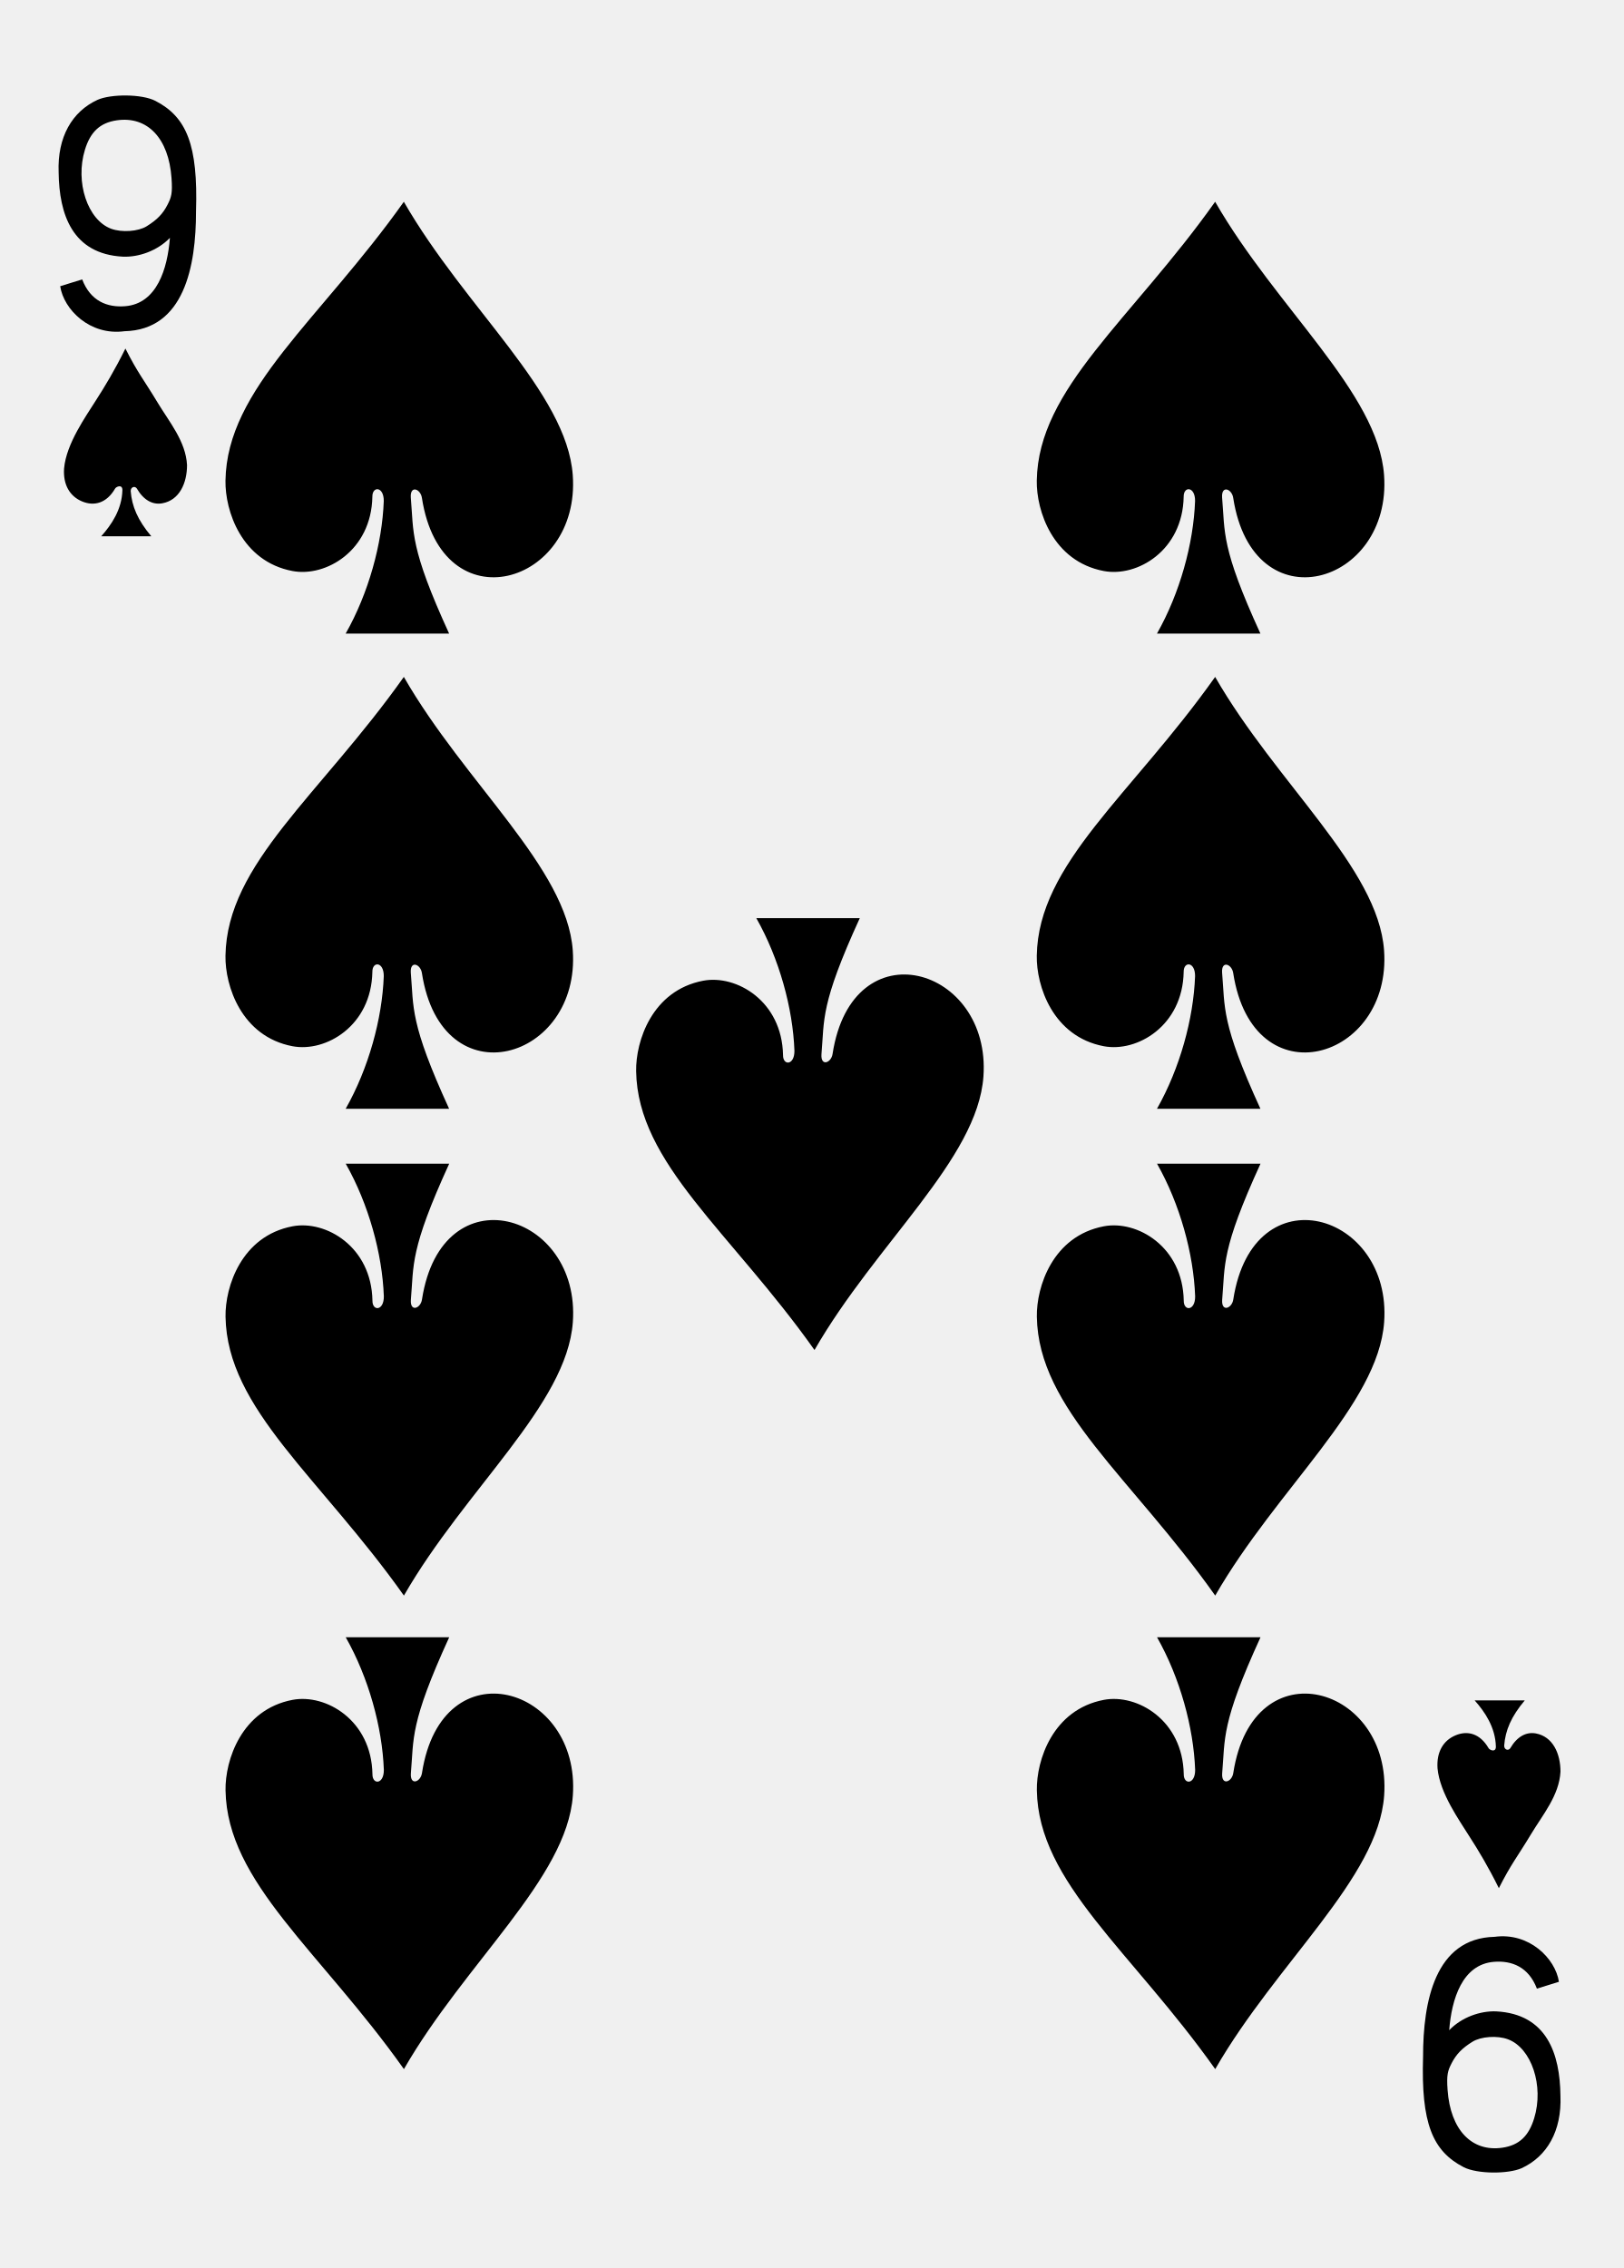
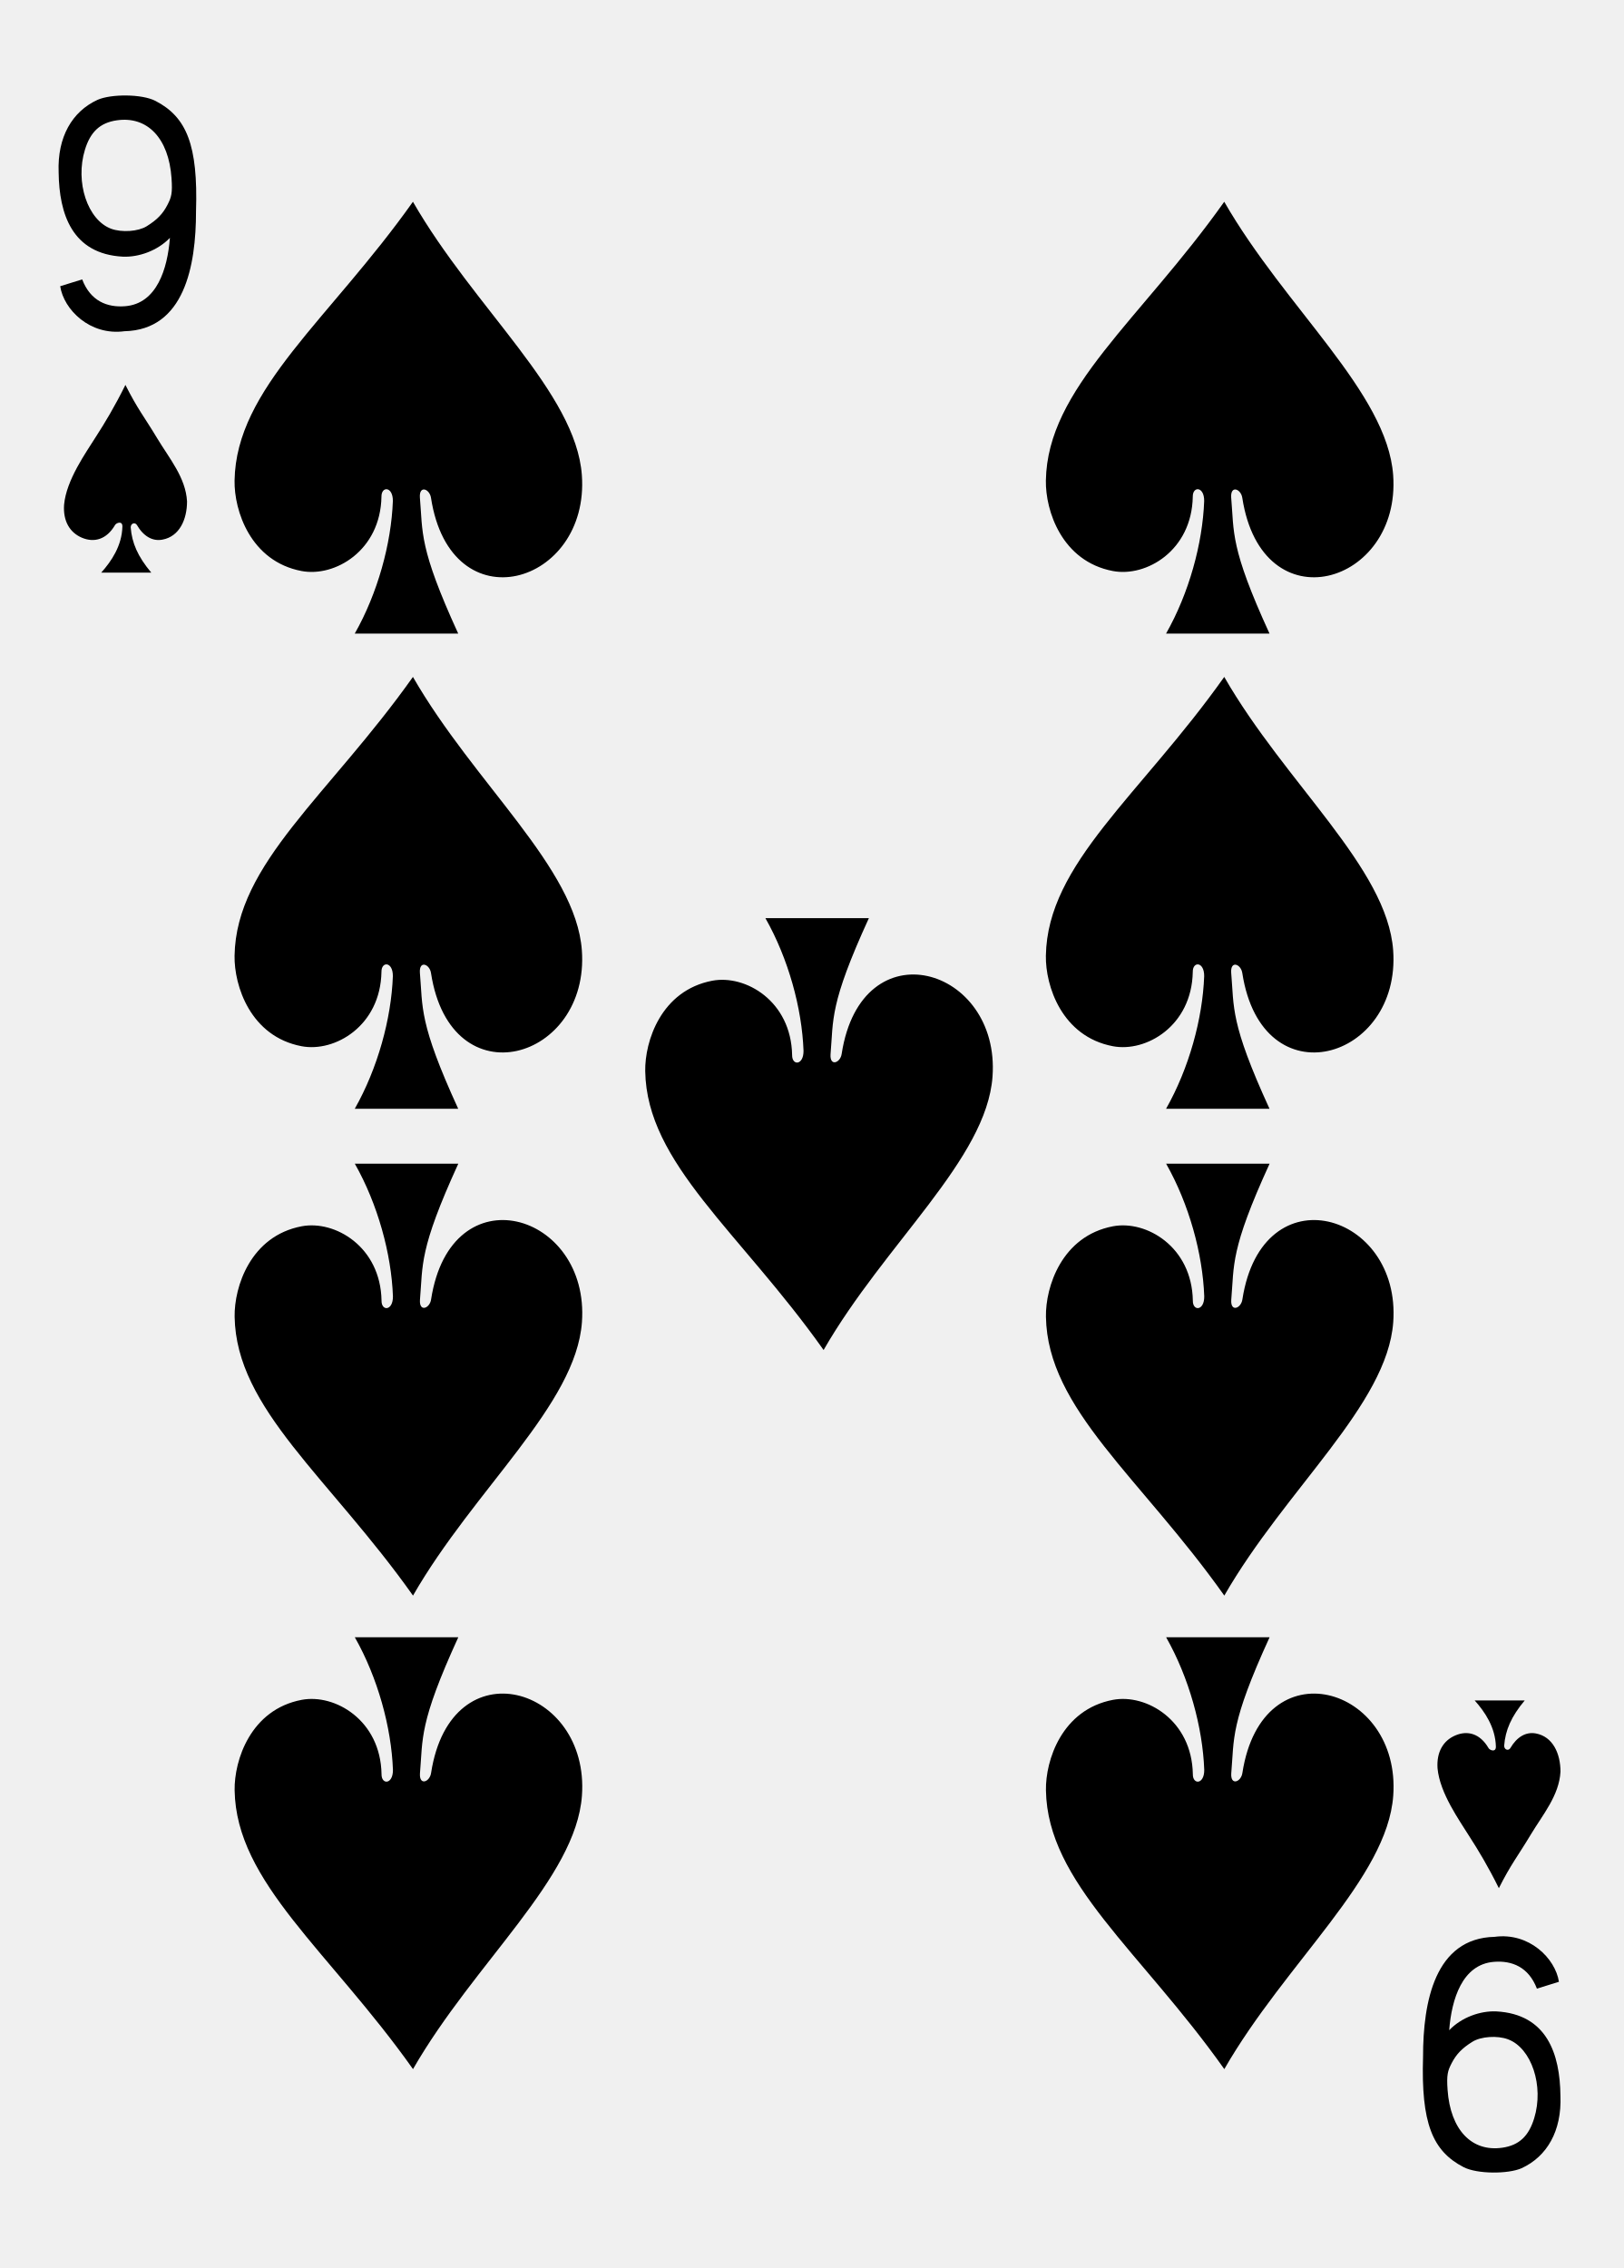
<svg xmlns="http://www.w3.org/2000/svg" version="1.1" id="Layer_1" x="0px" y="0px" width="178.582px" height="249.449px" viewBox="0 0 178.582 249.449" enable-background="new 0 0 178.582 249.449" xml:space="preserve">
  <g>
    <path fill="#FFFFFF" d="M8.504,0" />
-     <path d="M6.621,31.48l2.418-0.75c0.914,2.395,2.761,3.102,4.715,2.95c3.503-0.274,4.668-4.118,4.933-7.52   c-1.367,1.418-3.422,2.141-5.168,2.07c-5.586-0.296-7.015-4.683-7.07-9.281c-0.152-3.875,1.48-6.683,4.281-7.969   c1.481-0.656,4.875-0.656,6.367,0.118c3.426,1.773,4.692,4.839,4.461,12.152c0.004,6.02-1.297,13.031-7.867,13.18   C9.89,36.945,7.007,34.047,6.621,31.48L6.621,31.48z M16.129,24.887c1.14-0.707,1.785-1.371,2.293-2.367   c0.421-0.821,0.562-1.247,0.441-2.938c-0.305-4.363-2.637-6.84-6.02-6.348c-1.882,0.274-2.914,1.313-3.503,3.239   c-1.094,3.558,0.292,7.726,2.886,8.688C13.394,25.59,15.199,25.465,16.129,24.887L16.129,24.887z M16.129,24.887" />
-     <path d="M171.449,217.969l-2.422,0.754c-0.914-2.395-2.762-3.102-4.715-2.95c-3.504,0.274-4.668,4.118-4.93,7.521   c1.363-1.422,3.418-2.141,5.168-2.07c5.586,0.293,7.016,4.684,7.066,9.281c0.156,3.875-1.48,6.683-4.277,7.969   c-1.484,0.652-4.879,0.652-6.371-0.118c-3.426-1.772-4.691-4.839-4.461-12.151c-0.004-6.02,1.297-13.031,7.867-13.181   C168.175,212.508,171.058,215.406,171.449,217.969L171.449,217.969z M161.937,224.565c-1.141,0.707-1.781,1.371-2.293,2.368   c-0.418,0.82-0.563,1.242-0.441,2.938c0.309,4.362,2.641,6.84,6.02,6.348c1.883-0.273,2.914-1.313,3.504-3.239   c1.094-3.558-0.289-7.726-2.887-8.687C164.671,223.858,162.871,223.983,161.937,224.565L161.937,224.565z M161.937,224.565" />
-     <path d="M42.207,55.102c0.011-1.622-1.27-1.653-1.254-0.469c-0.11,5.941-5.133,8.867-8.785,8.172   c-5.629-1.071-7.426-6.657-7.371-9.946c0.164-10.16,10.39-17.648,19.617-30.668c6.758,11.75,17.918,20.985,18.578,30.067   c0.879,12.078-14.41,16.586-16.59,2.508c-0.141-0.996-1.312-1.442-1.223-0.051c0.332,3.855-0.14,5.465,4.215,14.972H38.015   C40.535,65.246,42.035,59.789,42.207,55.102L42.207,55.102z M42.207,55.102" />
-     <path d="M131.433,55.102c0.012-1.622-1.27-1.653-1.254-0.469c-0.109,5.941-5.133,8.867-8.785,8.172   c-5.629-1.071-7.426-6.657-7.371-9.946c0.164-10.16,10.391-17.648,19.617-30.668c6.758,11.75,17.918,20.985,18.578,30.067   c0.875,12.078-14.41,16.586-16.59,2.508c-0.141-0.996-1.313-1.442-1.223-0.051c0.332,3.855-0.141,5.465,4.215,14.972h-11.379   C129.761,65.246,131.261,59.789,131.433,55.102L131.433,55.102z M131.433,55.102" />
-     <path d="M131.433,107.363c0.012-1.621-1.27-1.652-1.254-0.468c-0.109,5.945-5.133,8.871-8.785,8.175   c-5.629-1.07-7.426-6.656-7.371-9.949c0.164-10.156,10.391-17.644,19.617-30.668c6.758,11.754,17.918,20.984,18.578,30.07   c0.875,12.079-14.41,16.582-16.59,2.508c-0.141-0.996-1.313-1.441-1.223-0.054c0.332,3.859-0.141,5.464,4.215,14.976h-11.379   C129.761,117.508,131.261,112.055,131.433,107.363L131.433,107.363z M131.433,107.363" />
-     <path d="M42.207,107.363c0.011-1.621-1.27-1.652-1.254-0.468c-0.11,5.945-5.133,8.871-8.785,8.175   c-5.629-1.07-7.426-6.656-7.371-9.949c0.164-10.156,10.39-17.644,19.617-30.668c6.758,11.754,17.918,20.984,18.578,30.07   c0.879,12.079-14.41,16.582-16.59,2.508c-0.141-0.996-1.312-1.441-1.223-0.054c0.332,3.859-0.14,5.464,4.215,14.976H38.015   C40.535,117.508,42.035,112.055,42.207,107.363L42.207,107.363z M42.207,107.363" />
-     <path d="M131.441,194.664c0.012,1.621-1.27,1.651-1.254,0.469c-0.105-5.942-5.133-8.867-8.785-8.172   c-5.629,1.07-7.426,6.656-7.371,9.945c0.164,10.159,10.391,17.648,19.617,30.668c6.758-11.75,17.918-20.984,18.578-30.066   c0.879-12.078-14.406-16.586-16.59-2.508c-0.141,0.996-1.313,1.44-1.223,0.051c0.332-3.855-0.137-5.465,4.215-14.973H127.25   C129.769,184.52,131.269,189.977,131.441,194.664L131.441,194.664z M131.441,194.664" />
-     <path d="M131.441,142.582c0.012,1.621-1.27,1.651-1.254,0.469c-0.105-5.946-5.133-8.871-8.785-8.176   c-5.629,1.07-7.426,6.656-7.371,9.949c0.164,10.155,10.391,17.645,19.617,30.668c6.758-11.754,17.918-20.984,18.578-30.07   c0.879-12.078-14.406-16.582-16.59-2.504c-0.141,0.992-1.313,1.437-1.223,0.051c0.332-3.86-0.137-5.465,4.215-14.977H127.25   C129.769,132.437,131.269,137.891,131.441,142.582L131.441,142.582z M131.441,142.582" />
-     <path d="M87.371,115.574c0.011,1.621-1.27,1.653-1.254,0.469c-0.11-5.945-5.133-8.871-8.785-8.176   c-5.629,1.07-7.426,6.656-7.371,9.949c0.164,10.157,10.39,17.645,19.617,30.667c6.758-11.754,17.918-20.983,18.578-30.069   c0.879-12.078-14.41-16.582-16.59-2.504c-0.141,0.992-1.313,1.438-1.223,0.051c0.332-3.859-0.141-5.465,4.215-14.977H83.179   C85.699,105.43,87.199,110.883,87.371,115.574L87.371,115.574z M87.371,115.574" />
-     <path d="M42.215,142.582c0.011,1.621-1.27,1.651-1.254,0.469c-0.106-5.946-5.133-8.871-8.786-8.176   c-5.628,1.07-7.425,6.656-7.371,9.949c0.168,10.155,10.391,17.645,19.618,30.668c6.757-11.754,17.918-20.984,18.578-30.07   c0.879-12.078-14.407-16.582-16.59-2.504c-0.141,0.992-1.313,1.437-1.223,0.051c0.332-3.86-0.137-5.465,4.215-14.977H38.023   C40.543,132.437,42.043,137.891,42.215,142.582L42.215,142.582z M42.215,142.582" />
-     <path d="M42.215,194.664c0.011,1.621-1.27,1.651-1.254,0.469c-0.106-5.942-5.133-8.867-8.786-8.172   c-5.628,1.07-7.425,6.656-7.371,9.945c0.168,10.159,10.391,17.648,19.618,30.668C51.179,215.824,62.34,206.59,63,197.508   c0.879-12.078-14.407-16.586-16.59-2.508c-0.141,0.996-1.313,1.44-1.223,0.051c0.332-3.855-0.137-5.465,4.215-14.973H38.023   C40.543,184.52,42.043,189.977,42.215,194.664L42.215,194.664z M42.215,194.664" />
-     <path d="M13.461,53.906c0.007-0.695-0.715-0.371-0.813-0.152c-0.93,1.59-2.293,1.957-3.641,1.387   c-1.332-0.567-2.082-1.825-1.96-3.618c0.246-2.75,2.425-5.761,3.484-7.461c1-1.546,2.101-3.378,3.262-5.726   c1.355,2.691,2.047,3.457,3.523,5.914c1.301,2.164,3.113,4.285,3.254,6.898c0,1.989-0.836,3.868-2.719,4.207   c-1.066,0.196-2.066-0.351-2.804-1.628c-0.227-0.325-0.68-0.157-0.672,0.289c0.132,1.675,0.765,3.188,2.265,4.968h-5.511   C12.257,57.727,13.41,56.023,13.461,53.906L13.461,53.906z M13.461,53.906" />
-     <path d="M164.515,192.102c0.008,0.699-0.719,0.375-0.816,0.152c-0.93-1.586-2.293-1.957-3.637-1.383   c-1.336,0.565-2.086,1.824-1.965,3.617c0.25,2.75,2.43,5.758,3.484,7.461c1,1.543,2.102,3.379,3.262,5.723   c1.359-2.692,2.047-3.457,3.523-5.914c1.301-2.164,3.113-4.281,3.254-6.899c0-1.987-0.836-3.862-2.719-4.207   c-1.066-0.19-2.063,0.356-2.805,1.63c-0.223,0.327-0.676,0.155-0.668-0.289c0.129-1.672,0.762-3.188,2.262-4.97h-5.508   C163.308,188.285,164.46,189.988,164.515,192.102L164.515,192.102z M164.515,192.102" />
+     <path d="M6.621,31.48l2.418-0.75c0.914,2.395,2.761,3.102,4.715,2.95c3.503-0.274,4.668-4.118,4.933-7.52   c-1.367,1.418-3.422,2.141-5.168,2.07c-5.586-0.296-7.015-4.683-7.07-9.281c-0.152-3.875,1.48-6.683,4.281-7.969   c1.481-0.656,4.875-0.656,6.367,0.118c3.426,1.773,4.692,4.839,4.461,12.152c0.004,6.02-1.297,13.031-7.867,13.18   C9.89,36.945,7.007,34.047,6.621,31.48L6.621,31.48z M16.129,24.887c1.14-0.707,1.785-1.371,2.293-2.367   c0.421-0.821,0.562-1.247,0.441-2.938c-0.305-4.363-2.637-6.84-6.02-6.348c-1.882,0.274-2.914,1.313-3.503,3.239   c-1.094,3.558,0.292,7.726,2.886,8.688C13.394,25.59,15.199,25.465,16.129,24.887L16.129,24.887z" />
+     <path d="M171.449,217.969l-2.422,0.754c-0.914-2.395-2.762-3.102-4.715-2.949c-3.504,0.273-4.668,4.117-4.931,7.521   c1.363-1.422,3.418-2.142,5.168-2.069c5.587,0.293,7.017,4.684,7.066,9.28c0.155,3.875-1.479,6.683-4.277,7.97   c-1.483,0.651-4.879,0.651-6.371-0.119c-3.426-1.771-4.69-4.838-4.461-12.15c-0.004-6.02,1.298-13.031,7.867-13.182   C168.175,212.508,171.059,215.406,171.449,217.969L171.449,217.969z M161.938,224.564c-1.142,0.707-1.781,1.371-2.293,2.369   c-0.418,0.819-0.563,1.241-0.441,2.938c0.309,4.361,2.641,6.84,6.02,6.348c1.883-0.272,2.914-1.313,3.504-3.238   c1.094-3.559-0.289-7.727-2.887-8.688C164.671,223.857,162.871,223.982,161.938,224.564L161.938,224.564z" />
+     <path d="M43.207,55.102c0.011-1.622-1.27-1.653-1.254-0.469c-0.11,5.941-5.133,8.867-8.785,8.172   c-5.629-1.071-7.426-6.657-7.371-9.946c0.164-10.16,10.39-17.648,19.617-30.668c6.758,11.75,17.918,20.985,18.578,30.067   c0.879,12.078-14.41,16.586-16.59,2.508c-0.141-0.996-1.312-1.442-1.223-0.051c0.332,3.855-0.14,5.465,4.215,14.972H39.015   C41.535,65.246,43.035,59.789,43.207,55.102L43.207,55.102z" />
+     <path d="M132.434,55.102c0.012-1.622-1.271-1.653-1.254-0.469c-0.109,5.941-5.134,8.867-8.785,8.172   c-5.629-1.071-7.427-6.657-7.371-9.946c0.164-10.16,10.391-17.648,19.617-30.668c6.758,11.75,17.918,20.985,18.577,30.067   c0.875,12.078-14.409,16.586-16.59,2.508c-0.142-0.996-1.313-1.442-1.224-0.051c0.332,3.855-0.141,5.465,4.216,14.972h-11.379   C130.762,65.246,132.262,59.789,132.434,55.102L132.434,55.102z" />
+     <path d="M132.434,107.363c0.012-1.621-1.271-1.652-1.254-0.468c-0.109,5.945-5.134,8.871-8.785,8.175   c-5.629-1.07-7.427-6.656-7.371-9.949c0.164-10.156,10.391-17.644,19.617-30.668c6.758,11.754,17.918,20.984,18.577,30.07   c0.875,12.079-14.409,16.582-16.59,2.508c-0.142-0.996-1.313-1.441-1.224-0.054c0.332,3.859-0.141,5.464,4.216,14.976h-11.379   C130.762,117.508,132.262,112.055,132.434,107.363L132.434,107.363z" />
+     <path d="M43.207,107.363c0.011-1.621-1.27-1.652-1.254-0.468c-0.11,5.945-5.133,8.871-8.785,8.175   c-5.629-1.07-7.426-6.656-7.371-9.949c0.164-10.156,10.39-17.644,19.617-30.668c6.758,11.754,17.918,20.984,18.578,30.07   c0.879,12.079-14.41,16.582-16.59,2.508c-0.141-0.996-1.312-1.441-1.223-0.054c0.332,3.859-0.14,5.464,4.215,14.976H39.015   C41.535,117.508,43.035,112.055,43.207,107.363L43.207,107.363z" />
+     <path d="M132.441,194.664c0.012,1.621-1.271,1.65-1.254,0.469c-0.105-5.941-5.133-8.867-8.785-8.172   c-5.629,1.07-7.426,6.656-7.371,9.945c0.164,10.158,10.391,17.648,19.617,30.668c6.758-11.75,17.918-20.984,18.578-30.066   c0.879-12.078-14.406-16.586-16.59-2.508c-0.142,0.996-1.313,1.439-1.224,0.051c0.332-3.854-0.138-5.465,4.215-14.973H128.25   C130.77,184.52,132.27,189.977,132.441,194.664L132.441,194.664z" />
+     <path d="M132.441,142.582c0.012,1.621-1.271,1.65-1.254,0.469c-0.105-5.945-5.133-8.871-8.785-8.176   c-5.629,1.07-7.426,6.656-7.371,9.949c0.164,10.154,10.391,17.645,19.617,30.668c6.758-11.754,17.918-20.984,18.578-30.07   c0.879-12.078-14.406-16.582-16.59-2.504c-0.142,0.992-1.313,1.438-1.224,0.051c0.332-3.859-0.138-5.465,4.215-14.977H128.25   C130.77,132.438,132.27,137.891,132.441,142.582L132.441,142.582z" />
+     <path d="M88.371,115.574c0.011,1.621-1.27,1.653-1.254,0.469c-0.11-5.945-5.133-8.871-8.785-8.176   c-5.629,1.07-7.426,6.656-7.371,9.949c0.164,10.157,10.39,17.645,19.617,30.667c6.758-11.754,17.918-20.982,18.578-30.068   c0.879-12.078-14.41-16.582-16.59-2.504c-0.142,0.992-1.313,1.438-1.224,0.051c0.332-3.859-0.141-5.465,4.216-14.977H84.179   C86.699,105.43,88.199,110.883,88.371,115.574L88.371,115.574z" />
+     <path d="M43.215,142.582c0.011,1.621-1.27,1.65-1.254,0.469c-0.106-5.945-5.133-8.871-8.786-8.176   c-5.628,1.07-7.425,6.656-7.371,9.949c0.168,10.154,10.391,17.645,19.618,30.668c6.757-11.754,17.918-20.984,18.578-30.07   c0.879-12.078-14.407-16.582-16.59-2.504c-0.141,0.992-1.313,1.438-1.223,0.051c0.332-3.859-0.137-5.465,4.215-14.977H39.023   C41.543,132.438,43.043,137.891,43.215,142.582L43.215,142.582z" />
+     <path d="M43.215,194.664c0.011,1.621-1.27,1.65-1.254,0.469c-0.106-5.941-5.133-8.867-8.786-8.172   c-5.628,1.07-7.425,6.656-7.371,9.945c0.168,10.158,10.391,17.648,19.618,30.668C52.179,215.824,63.34,206.59,64,197.508   c0.879-12.078-14.407-16.586-16.59-2.508c-0.141,0.996-1.313,1.439-1.223,0.051c0.332-3.855-0.137-5.465,4.215-14.973H39.023   C41.543,184.52,43.043,189.977,43.215,194.664L43.215,194.664z" />
+     <path d="M13.461,57.906c0.007-0.695-0.715-0.371-0.813-0.152c-0.93,1.59-2.293,1.957-3.641,1.387   c-1.332-0.567-2.082-1.825-1.96-3.618c0.246-2.75,2.425-5.761,3.484-7.461c1-1.546,2.101-3.378,3.262-5.726   c1.355,2.691,2.047,3.457,3.523,5.914c1.301,2.164,3.113,4.285,3.254,6.898c0,1.989-0.836,3.868-2.719,4.207   c-1.066,0.196-2.066-0.351-2.804-1.628c-0.227-0.325-0.68-0.157-0.672,0.289c0.132,1.675,0.765,3.188,2.265,4.968h-5.511   C12.257,61.727,13.41,60.023,13.461,57.906L13.461,57.906z" />
+     <path d="M164.516,192.102c0.008,0.699-0.72,0.375-0.816,0.152c-0.93-1.586-2.293-1.957-3.637-1.383   c-1.336,0.564-2.086,1.824-1.965,3.617c0.25,2.75,2.43,5.758,3.483,7.461c1,1.543,2.103,3.379,3.262,5.723   c1.359-2.691,2.048-3.457,3.523-5.914c1.301-2.164,3.112-4.281,3.254-6.898c0-1.987-0.836-3.862-2.72-4.207   c-1.065-0.19-2.063,0.355-2.805,1.63c-0.223,0.327-0.676,0.155-0.668-0.289c0.129-1.672,0.762-3.188,2.262-4.97h-5.508   C163.309,188.285,164.46,189.988,164.516,192.102L164.516,192.102z" />
  </g>
</svg>
